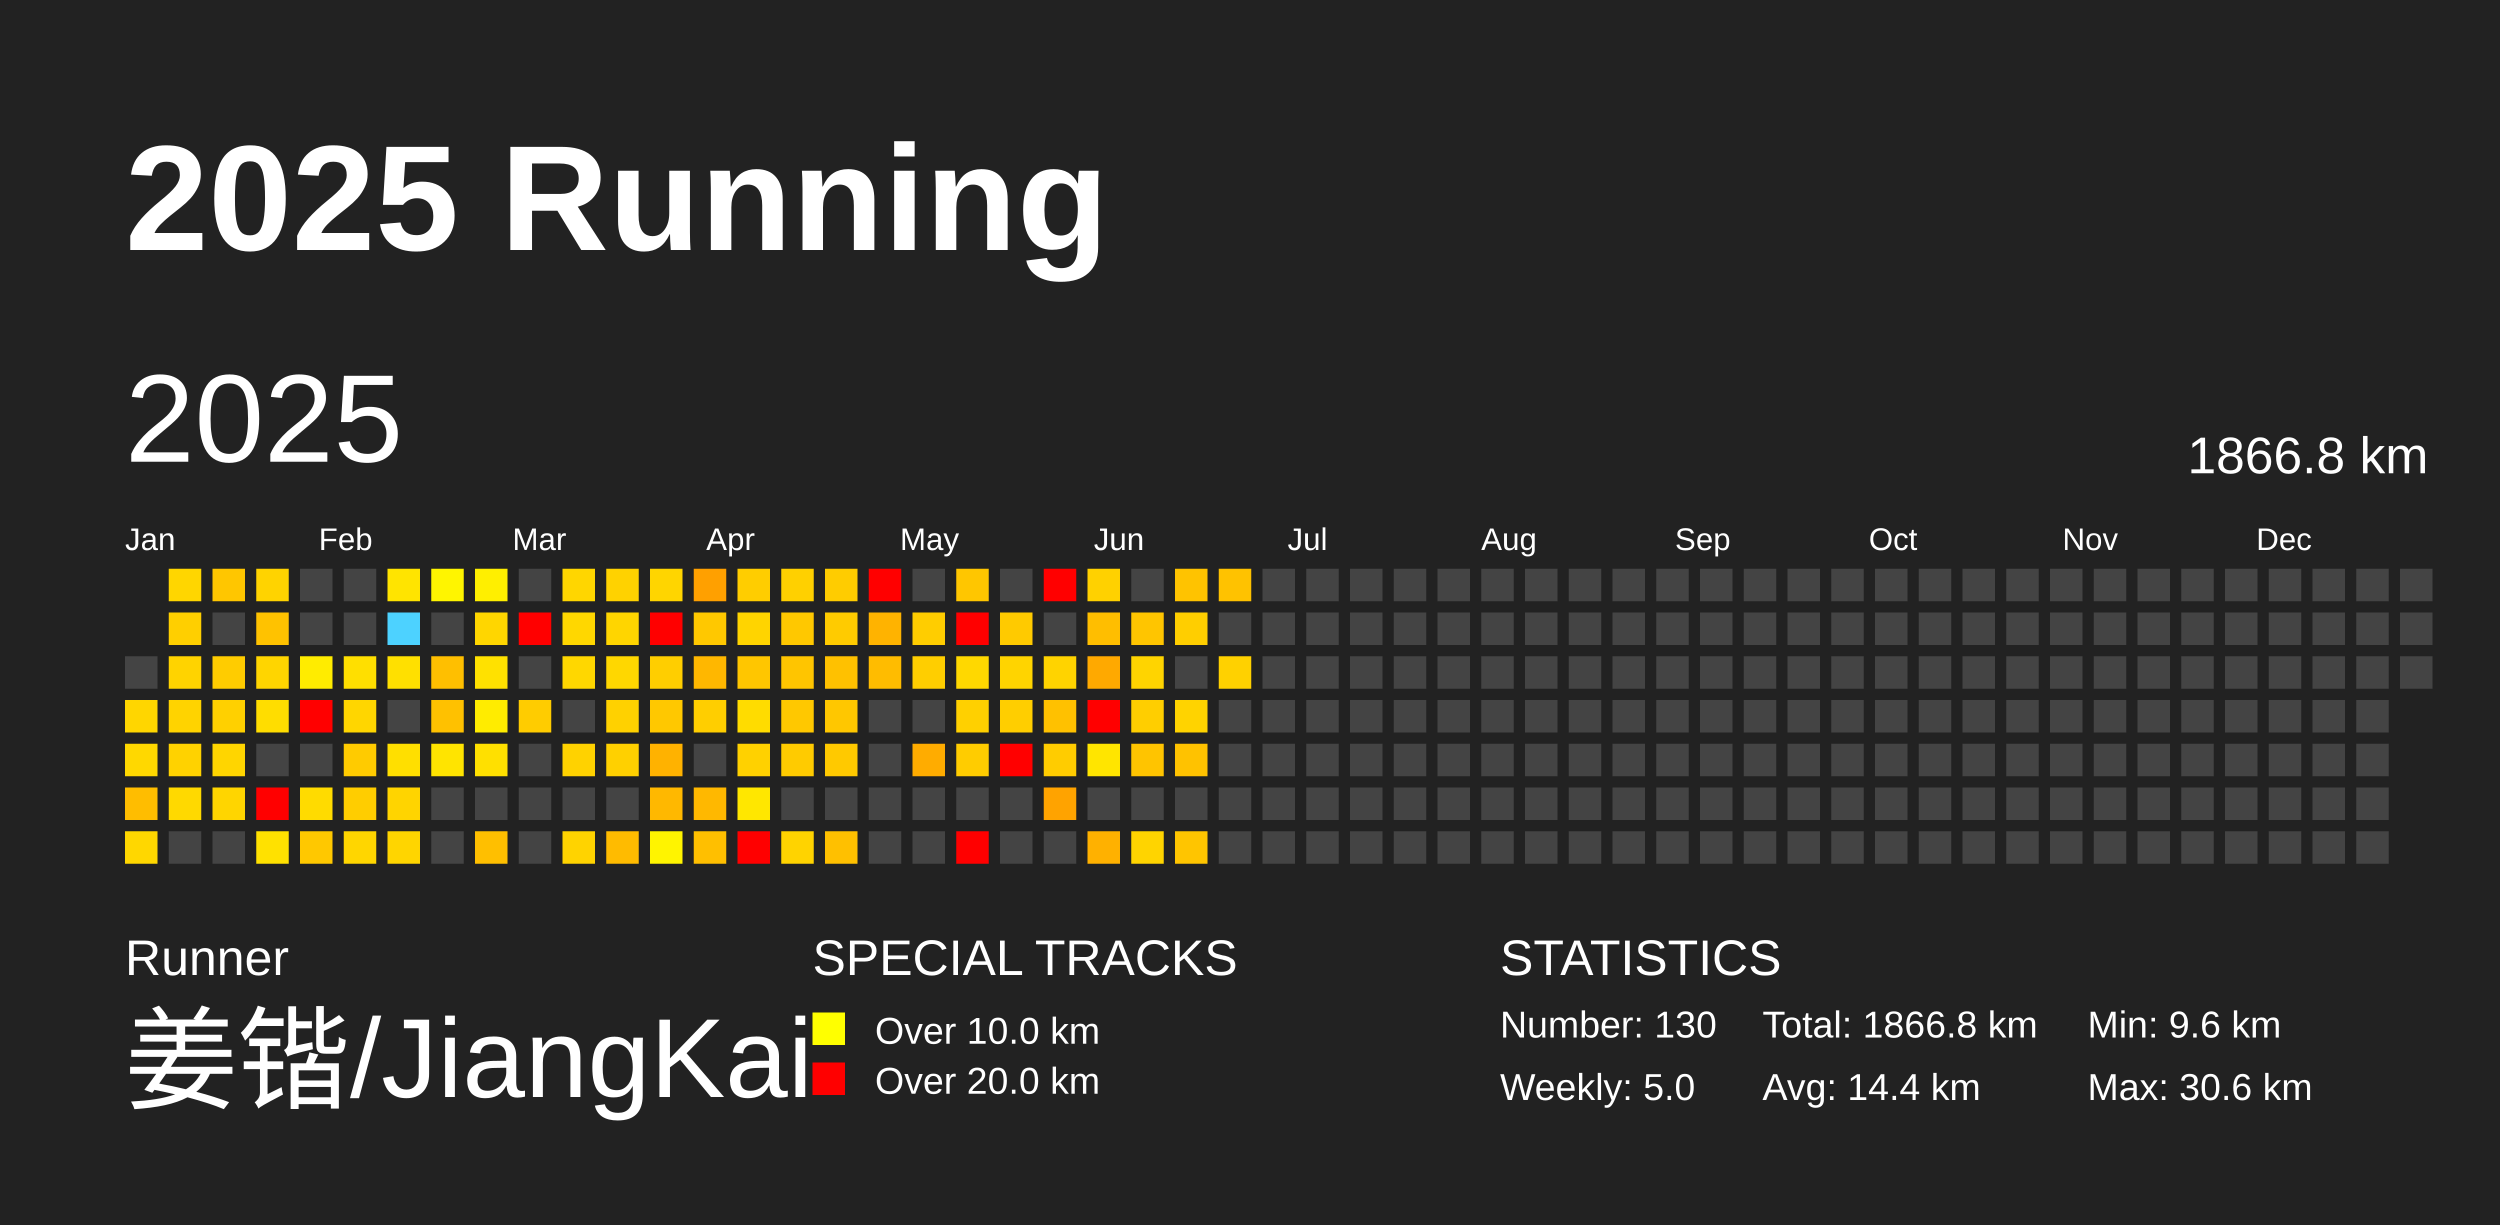
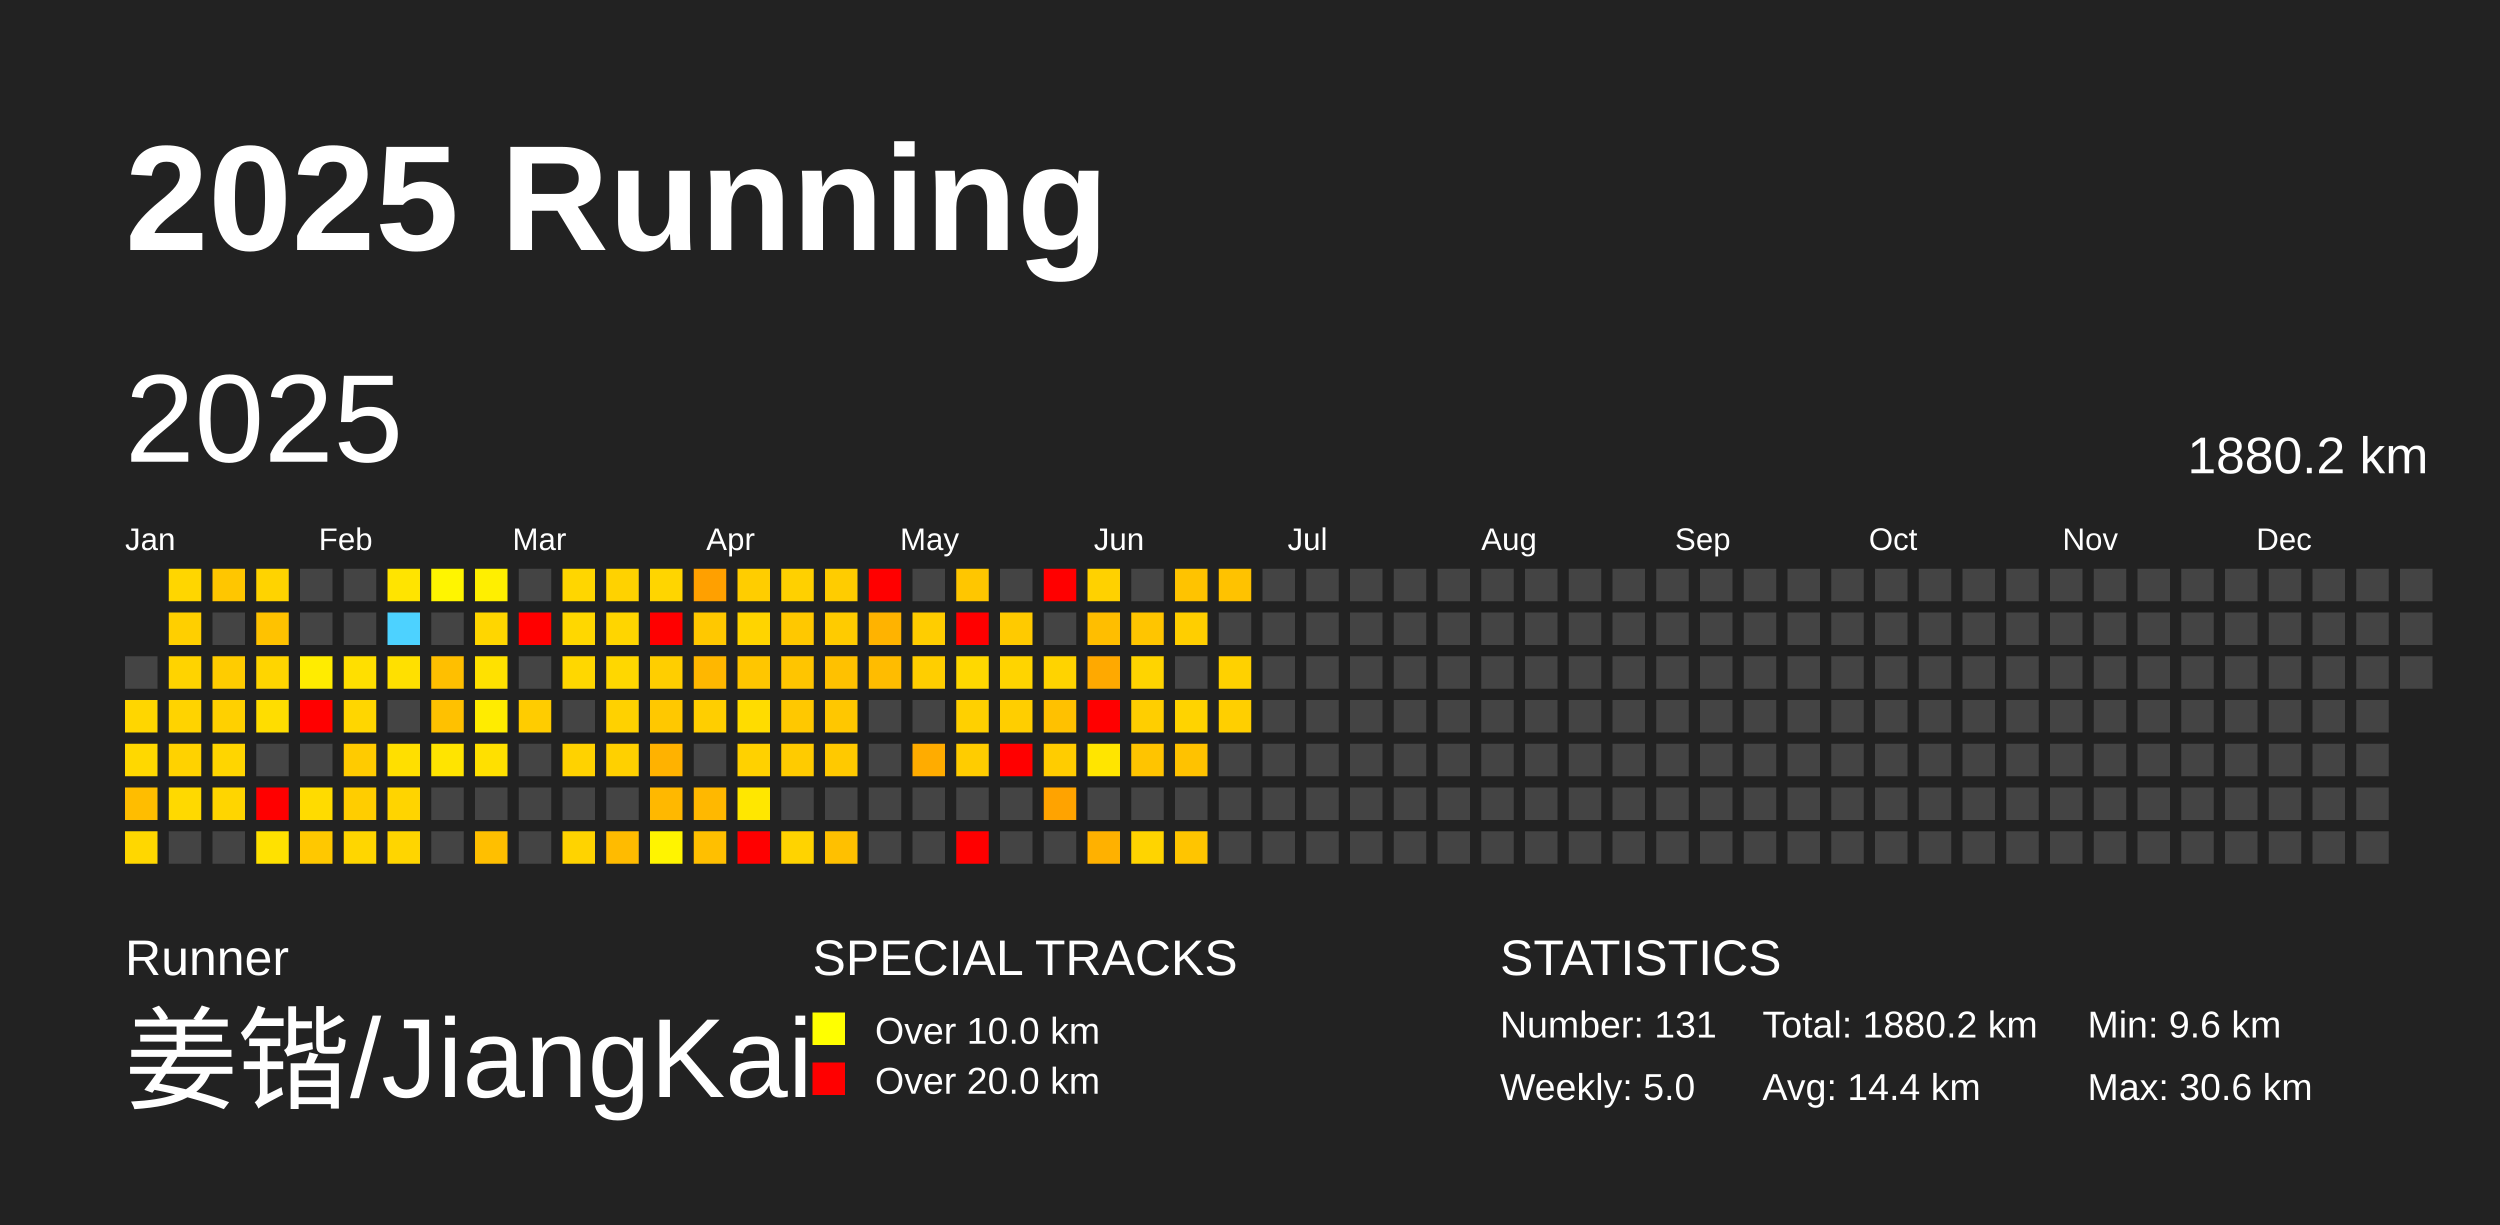
<svg xmlns="http://www.w3.org/2000/svg" baseProfile="full" height="98mm" version="1.1" viewBox="0,0,200,98" width="200mm">
  <defs />
  <rect fill="#222222" height="98" width="200" x="0" y="0" />
  <text fill="#FFFFFF" style="font-size:12px; font-family:Arial; font-weight:bold;" x="10" y="20">2025 Running</text>
  <text fill="#FFFFFF" style="font-size:4px; font-family:Arial" x="10" y="78">Runner</text>
  <text fill="#FFFFFF" style="font-size:9px; font-family:Arial" x="10" y="88">姜锴/JiangKai</text>
  <text fill="#FFFFFF" style="font-size:4px; font-family:Arial" x="65" y="78">SPECIAL TRACKS</text>
  <rect fill="yellow" height="2.6" width="2.6" x="65" y="81" />
  <text fill="#FFFFFF" style="font-size:3px; font-family:Arial" x="70" y="83.5">Over 10.0 km</text>
  <rect fill="red" height="2.6" width="2.6" x="65" y="85" />
  <text fill="#FFFFFF" style="font-size:3px; font-family:Arial" x="70" y="87.5">Over 20.0 km</text>
  <text fill="#FFFFFF" style="font-size:4px; font-family:Arial" x="120" y="78">STATISTICS</text>
-   <text fill="#FFFFFF" style="font-size:3px; font-family:Arial" x="120" y="83">Number: 130</text>
+   <text fill="#FFFFFF" style="font-size:3px; font-family:Arial" x="120" y="83">Number: 131</text>
  <text fill="#FFFFFF" style="font-size:3px; font-family:Arial" x="120" y="88">Weekly: 5.0</text>
-   <text fill="#FFFFFF" style="font-size:3px; font-family:Arial" x="141" y="83">Total: 1866.8 km</text>
+   <text fill="#FFFFFF" style="font-size:3px; font-family:Arial" x="141" y="83">Total: 1880.2 km</text>
  <text fill="#FFFFFF" style="font-size:3px; font-family:Arial" x="141" y="88">Avg: 14.4 km</text>
  <text fill="#FFFFFF" style="font-size:3px; font-family:Arial" x="167" y="83">Min: 9.6 km</text>
  <text fill="#FFFFFF" style="font-size:3px; font-family:Arial" x="167" y="88">Max: 30.6 km</text>
  <text dominant-baseline="hanging" fill="#FFFFFF" style="font-size:10.0px; font-family:Arial;" x="10" y="30">2025</text>
-   <text dominant-baseline="hanging" fill="#FFFFFF" style="font-size:4.125px; font-family:Arial;" x="175" y="35">1866.8 km</text>
+   <text dominant-baseline="hanging" fill="#FFFFFF" style="font-size:4.125px; font-family:Arial;" x="175" y="35">1880.2 km</text>
  <text fill="#FFFFFF" style="font-size:2.5px; font-family:Arial" x="10.0" y="44">Jan</text>
  <text fill="#FFFFFF" style="font-size:2.5px; font-family:Arial" x="25.5" y="44">Feb</text>
  <text fill="#FFFFFF" style="font-size:2.5px; font-family:Arial" x="41.0" y="44">Mar</text>
  <text fill="#FFFFFF" style="font-size:2.5px; font-family:Arial" x="56.5" y="44">Apr</text>
  <text fill="#FFFFFF" style="font-size:2.5px; font-family:Arial" x="72.0" y="44">May</text>
  <text fill="#FFFFFF" style="font-size:2.5px; font-family:Arial" x="87.5" y="44">Jun</text>
  <text fill="#FFFFFF" style="font-size:2.5px; font-family:Arial" x="103.0" y="44">Jul</text>
  <text fill="#FFFFFF" style="font-size:2.5px; font-family:Arial" x="118.5" y="44">Aug</text>
  <text fill="#FFFFFF" style="font-size:2.5px; font-family:Arial" x="134.0" y="44">Sep</text>
  <text fill="#FFFFFF" style="font-size:2.5px; font-family:Arial" x="149.5" y="44">Oct</text>
  <text fill="#FFFFFF" style="font-size:2.5px; font-family:Arial" x="165.0" y="44">Nov</text>
  <text fill="#FFFFFF" style="font-size:2.5px; font-family:Arial" x="180.5" y="44">Dec</text>
  <rect fill="#444444" height="2.6" width="2.6" x="10.0" y="52.5" />
  <rect fill="#ffd600" height="2.6" width="2.6" x="10.0" y="56.0" />
  <rect fill="#ffd800" height="2.6" width="2.6" x="10.0" y="59.5" />
  <rect fill="#ffbd00" height="2.6" width="2.6" x="10.0" y="63.0" />
  <rect fill="#ffd700" height="2.6" width="2.6" x="10.0" y="66.5" />
  <rect fill="#ffd600" height="2.6" width="2.6" x="13.5" y="45.5" />
  <rect fill="#ffcf00" height="2.6" width="2.6" x="13.5" y="49.0" />
  <rect fill="#ffd300" height="2.6" width="2.6" x="13.5" y="52.5" />
  <rect fill="#ffd300" height="2.6" width="2.6" x="13.5" y="56.0" />
  <rect fill="#ffd200" height="2.6" width="2.6" x="13.5" y="59.5" />
  <rect fill="#ffd900" height="2.6" width="2.6" x="13.5" y="63.0" />
  <rect fill="#444444" height="2.6" width="2.6" x="13.5" y="66.5" />
  <rect fill="#ffc600" height="2.6" width="2.6" x="17.0" y="45.5" />
  <rect fill="#444444" height="2.6" width="2.6" x="17.0" y="49.0" />
  <rect fill="#ffcc00" height="2.6" width="2.6" x="17.0" y="52.5" />
  <rect fill="#ffd000" height="2.6" width="2.6" x="17.0" y="56.0" />
  <rect fill="#ffd500" height="2.6" width="2.6" x="17.0" y="59.5" />
  <rect fill="#ffd500" height="2.6" width="2.6" x="17.0" y="63.0" />
  <rect fill="#444444" height="2.6" width="2.6" x="17.0" y="66.5" />
  <rect fill="#ffd300" height="2.6" width="2.6" x="20.5" y="45.5" />
  <rect fill="#ffc200" height="2.6" width="2.6" x="20.5" y="49.0" />
  <rect fill="#ffd500" height="2.6" width="2.6" x="20.5" y="52.5" />
  <rect fill="#ffdd00" height="2.6" width="2.6" x="20.5" y="56.0" />
  <rect fill="#444444" height="2.6" width="2.6" x="20.5" y="59.5" />
  <rect fill="red" height="2.6" width="2.6" x="20.5" y="63.0" />
  <rect fill="#ffe100" height="2.6" width="2.6" x="20.5" y="66.5" />
  <rect fill="#444444" height="2.6" width="2.6" x="24.0" y="45.5" />
  <rect fill="#444444" height="2.6" width="2.6" x="24.0" y="49.0" />
  <rect fill="#ffec00" height="2.6" width="2.6" x="24.0" y="52.5" />
  <rect fill="red" height="2.6" width="2.6" x="24.0" y="56.0" />
  <rect fill="#444444" height="2.6" width="2.6" x="24.0" y="59.5" />
  <rect fill="#ffdb00" height="2.6" width="2.6" x="24.0" y="63.0" />
  <rect fill="#ffc800" height="2.6" width="2.6" x="24.0" y="66.5" />
  <rect fill="#444444" height="2.6" width="2.6" x="27.5" y="45.5" />
  <rect fill="#444444" height="2.6" width="2.6" x="27.5" y="49.0" />
  <rect fill="#ffdf00" height="2.6" width="2.6" x="27.5" y="52.5" />
  <rect fill="#ffd600" height="2.6" width="2.6" x="27.5" y="56.0" />
  <rect fill="#ffcb00" height="2.6" width="2.6" x="27.5" y="59.5" />
  <rect fill="#ffcd00" height="2.6" width="2.6" x="27.5" y="63.0" />
  <rect fill="#ffd600" height="2.6" width="2.6" x="27.5" y="66.5" />
  <rect fill="#ffe400" height="2.6" width="2.6" x="31.0" y="45.5" />
  <rect fill="#4dd2ff" height="2.6" width="2.6" x="31.0" y="49.0" />
  <rect fill="#ffe000" height="2.6" width="2.6" x="31.0" y="52.5" />
  <rect fill="#444444" height="2.6" width="2.6" x="31.0" y="56.0" />
  <rect fill="#ffdf00" height="2.6" width="2.6" x="31.0" y="59.5" />
  <rect fill="#ffd400" height="2.6" width="2.6" x="31.0" y="63.0" />
  <rect fill="#ffd500" height="2.6" width="2.6" x="31.0" y="66.5" />
  <rect fill="#fff500" height="2.6" width="2.6" x="34.5" y="45.5" />
  <rect fill="#444444" height="2.6" width="2.6" x="34.5" y="49.0" />
  <rect fill="#ffbf00" height="2.6" width="2.6" x="34.5" y="52.5" />
  <rect fill="#ffc100" height="2.6" width="2.6" x="34.5" y="56.0" />
  <rect fill="#ffe400" height="2.6" width="2.6" x="34.5" y="59.5" />
  <rect fill="#444444" height="2.6" width="2.6" x="34.5" y="63.0" />
  <rect fill="#444444" height="2.6" width="2.6" x="34.5" y="66.5" />
  <rect fill="#ffef00" height="2.6" width="2.6" x="38.0" y="45.5" />
  <rect fill="#ffd600" height="2.6" width="2.6" x="38.0" y="49.0" />
  <rect fill="#ffe100" height="2.6" width="2.6" x="38.0" y="52.5" />
  <rect fill="#ffec00" height="2.6" width="2.6" x="38.0" y="56.0" />
  <rect fill="#ffe000" height="2.6" width="2.6" x="38.0" y="59.5" />
  <rect fill="#444444" height="2.6" width="2.6" x="38.0" y="63.0" />
  <rect fill="#ffbf00" height="2.6" width="2.6" x="38.0" y="66.5" />
  <rect fill="#444444" height="2.6" width="2.6" x="41.5" y="45.5" />
  <rect fill="red" height="2.6" width="2.6" x="41.5" y="49.0" />
  <rect fill="#444444" height="2.6" width="2.6" x="41.5" y="52.5" />
  <rect fill="#ffcc00" height="2.6" width="2.6" x="41.5" y="56.0" />
  <rect fill="#444444" height="2.6" width="2.6" x="41.5" y="59.5" />
  <rect fill="#444444" height="2.6" width="2.6" x="41.5" y="63.0" />
  <rect fill="#444444" height="2.6" width="2.6" x="41.5" y="66.5" />
  <rect fill="#ffd600" height="2.6" width="2.6" x="45.0" y="45.5" />
  <rect fill="#ffd700" height="2.6" width="2.6" x="45.0" y="49.0" />
  <rect fill="#ffd700" height="2.6" width="2.6" x="45.0" y="52.5" />
  <rect fill="#444444" height="2.6" width="2.6" x="45.0" y="56.0" />
  <rect fill="#ffd200" height="2.6" width="2.6" x="45.0" y="59.5" />
  <rect fill="#444444" height="2.6" width="2.6" x="45.0" y="63.0" />
  <rect fill="#ffd300" height="2.6" width="2.6" x="45.0" y="66.5" />
  <rect fill="#ffd200" height="2.6" width="2.6" x="48.5" y="45.5" />
  <rect fill="#ffd500" height="2.6" width="2.6" x="48.5" y="49.0" />
  <rect fill="#ffd700" height="2.6" width="2.6" x="48.5" y="52.5" />
  <rect fill="#ffd100" height="2.6" width="2.6" x="48.5" y="56.0" />
  <rect fill="#ffd000" height="2.6" width="2.6" x="48.5" y="59.5" />
  <rect fill="#444444" height="2.6" width="2.6" x="48.5" y="63.0" />
  <rect fill="#ffbb00" height="2.6" width="2.6" x="48.5" y="66.5" />
  <rect fill="#ffd500" height="2.6" width="2.6" x="52.0" y="45.5" />
  <rect fill="red" height="2.6" width="2.6" x="52.0" y="49.0" />
  <rect fill="#ffce00" height="2.6" width="2.6" x="52.0" y="52.5" />
  <rect fill="#ffc800" height="2.6" width="2.6" x="52.0" y="56.0" />
  <rect fill="#ffb200" height="2.6" width="2.6" x="52.0" y="59.5" />
  <rect fill="#ffb800" height="2.6" width="2.6" x="52.0" y="63.0" />
  <rect fill="#fff400" height="2.6" width="2.6" x="52.0" y="66.5" />
  <rect fill="#ffa000" height="2.6" width="2.6" x="55.5" y="45.5" />
  <rect fill="#ffc800" height="2.6" width="2.6" x="55.5" y="49.0" />
  <rect fill="#ffb700" height="2.6" width="2.6" x="55.5" y="52.5" />
  <rect fill="#ffce00" height="2.6" width="2.6" x="55.5" y="56.0" />
  <rect fill="#444444" height="2.6" width="2.6" x="55.5" y="59.5" />
  <rect fill="#ffb800" height="2.6" width="2.6" x="55.5" y="63.0" />
  <rect fill="#ffbf00" height="2.6" width="2.6" x="55.5" y="66.5" />
  <rect fill="#ffcd00" height="2.6" width="2.6" x="59.0" y="45.5" />
  <rect fill="#ffd400" height="2.6" width="2.6" x="59.0" y="49.0" />
  <rect fill="#ffc600" height="2.6" width="2.6" x="59.0" y="52.5" />
  <rect fill="#ffdc00" height="2.6" width="2.6" x="59.0" y="56.0" />
  <rect fill="#ffd100" height="2.6" width="2.6" x="59.0" y="59.5" />
  <rect fill="#ffe700" height="2.6" width="2.6" x="59.0" y="63.0" />
  <rect fill="red" height="2.6" width="2.6" x="59.0" y="66.5" />
  <rect fill="#ffd000" height="2.6" width="2.6" x="62.5" y="45.5" />
  <rect fill="#ffc800" height="2.6" width="2.6" x="62.5" y="49.0" />
  <rect fill="#ffc500" height="2.6" width="2.6" x="62.5" y="52.5" />
  <rect fill="#ffc800" height="2.6" width="2.6" x="62.5" y="56.0" />
  <rect fill="#ffcb00" height="2.6" width="2.6" x="62.5" y="59.5" />
  <rect fill="#444444" height="2.6" width="2.6" x="62.5" y="63.0" />
  <rect fill="#ffd300" height="2.6" width="2.6" x="62.5" y="66.5" />
  <rect fill="#ffcc00" height="2.6" width="2.6" x="66.0" y="45.5" />
  <rect fill="#ffcb00" height="2.6" width="2.6" x="66.0" y="49.0" />
  <rect fill="#ffc100" height="2.6" width="2.6" x="66.0" y="52.5" />
  <rect fill="#ffc700" height="2.6" width="2.6" x="66.0" y="56.0" />
  <rect fill="#ffc900" height="2.6" width="2.6" x="66.0" y="59.5" />
  <rect fill="#444444" height="2.6" width="2.6" x="66.0" y="63.0" />
  <rect fill="#ffc000" height="2.6" width="2.6" x="66.0" y="66.5" />
  <rect fill="red" height="2.6" width="2.6" x="69.5" y="45.5" />
  <rect fill="#ffb300" height="2.6" width="2.6" x="69.5" y="49.0" />
  <rect fill="#ffbc00" height="2.6" width="2.6" x="69.5" y="52.5" />
  <rect fill="#444444" height="2.6" width="2.6" x="69.5" y="56.0" />
  <rect fill="#444444" height="2.6" width="2.6" x="69.5" y="59.5" />
  <rect fill="#444444" height="2.6" width="2.6" x="69.5" y="63.0" />
  <rect fill="#444444" height="2.6" width="2.6" x="69.5" y="66.5" />
  <rect fill="#444444" height="2.6" width="2.6" x="73.0" y="45.5" />
  <rect fill="#ffcd00" height="2.6" width="2.6" x="73.0" y="49.0" />
  <rect fill="#ffce00" height="2.6" width="2.6" x="73.0" y="52.5" />
  <rect fill="#444444" height="2.6" width="2.6" x="73.0" y="56.0" />
  <rect fill="#ffac00" height="2.6" width="2.6" x="73.0" y="59.5" />
  <rect fill="#444444" height="2.6" width="2.6" x="73.0" y="63.0" />
  <rect fill="#444444" height="2.6" width="2.6" x="73.0" y="66.5" />
  <rect fill="#ffc600" height="2.6" width="2.6" x="76.5" y="45.5" />
  <rect fill="red" height="2.6" width="2.6" x="76.5" y="49.0" />
  <rect fill="#ffd800" height="2.6" width="2.6" x="76.5" y="52.5" />
  <rect fill="#ffd000" height="2.6" width="2.6" x="76.5" y="56.0" />
  <rect fill="#ffcc00" height="2.6" width="2.6" x="76.5" y="59.5" />
  <rect fill="#444444" height="2.6" width="2.6" x="76.5" y="63.0" />
  <rect fill="red" height="2.6" width="2.6" x="76.5" y="66.5" />
  <rect fill="#444444" height="2.6" width="2.6" x="80.0" y="45.5" />
  <rect fill="#ffca00" height="2.6" width="2.6" x="80.0" y="49.0" />
  <rect fill="#ffd400" height="2.6" width="2.6" x="80.0" y="52.5" />
  <rect fill="#ffce00" height="2.6" width="2.6" x="80.0" y="56.0" />
  <rect fill="red" height="2.6" width="2.6" x="80.0" y="59.5" />
  <rect fill="#444444" height="2.6" width="2.6" x="80.0" y="63.0" />
  <rect fill="#444444" height="2.6" width="2.6" x="80.0" y="66.5" />
  <rect fill="red" height="2.6" width="2.6" x="83.5" y="45.5" />
  <rect fill="#444444" height="2.6" width="2.6" x="83.5" y="49.0" />
  <rect fill="#ffd300" height="2.6" width="2.6" x="83.5" y="52.5" />
  <rect fill="#ffc100" height="2.6" width="2.6" x="83.5" y="56.0" />
  <rect fill="#ffcc00" height="2.6" width="2.6" x="83.5" y="59.5" />
  <rect fill="#ffa300" height="2.6" width="2.6" x="83.5" y="63.0" />
  <rect fill="#444444" height="2.6" width="2.6" x="83.5" y="66.5" />
  <rect fill="#ffd100" height="2.6" width="2.6" x="87.0" y="45.5" />
  <rect fill="#ffbe00" height="2.6" width="2.6" x="87.0" y="49.0" />
  <rect fill="#ffa900" height="2.6" width="2.6" x="87.0" y="52.5" />
  <rect fill="red" height="2.6" width="2.6" x="87.0" y="56.0" />
  <rect fill="#ffe500" height="2.6" width="2.6" x="87.0" y="59.5" />
  <rect fill="#444444" height="2.6" width="2.6" x="87.0" y="63.0" />
  <rect fill="#ffb100" height="2.6" width="2.6" x="87.0" y="66.5" />
  <rect fill="#444444" height="2.6" width="2.6" x="90.5" y="45.5" />
  <rect fill="#ffc500" height="2.6" width="2.6" x="90.5" y="49.0" />
  <rect fill="#ffd400" height="2.6" width="2.6" x="90.5" y="52.5" />
  <rect fill="#ffce00" height="2.6" width="2.6" x="90.5" y="56.0" />
  <rect fill="#ffc400" height="2.6" width="2.6" x="90.5" y="59.5" />
  <rect fill="#444444" height="2.6" width="2.6" x="90.5" y="63.0" />
  <rect fill="#ffd400" height="2.6" width="2.6" x="90.5" y="66.5" />
  <rect fill="#ffc300" height="2.6" width="2.6" x="94.0" y="45.5" />
  <rect fill="#ffce00" height="2.6" width="2.6" x="94.0" y="49.0" />
  <rect fill="#444444" height="2.6" width="2.6" x="94.0" y="52.5" />
  <rect fill="#ffd300" height="2.6" width="2.6" x="94.0" y="56.0" />
  <rect fill="#ffc200" height="2.6" width="2.6" x="94.0" y="59.5" />
  <rect fill="#444444" height="2.6" width="2.6" x="94.0" y="63.0" />
  <rect fill="#ffc500" height="2.6" width="2.6" x="94.0" y="66.5" />
  <rect fill="#ffc200" height="2.6" width="2.6" x="97.5" y="45.5" />
  <rect fill="#444444" height="2.6" width="2.6" x="97.5" y="49.0" />
  <rect fill="#ffd100" height="2.6" width="2.6" x="97.5" y="52.5" />
-   <rect fill="#444444" height="2.6" width="2.6" x="97.5" y="56.0" />
+   <rect fill="#ffcf00" height="2.6" width="2.6" x="97.5" y="56.0" />
  <rect fill="#444444" height="2.6" width="2.6" x="97.5" y="59.5" />
  <rect fill="#444444" height="2.6" width="2.6" x="97.5" y="63.0" />
  <rect fill="#444444" height="2.6" width="2.6" x="97.5" y="66.5" />
  <rect fill="#444444" height="2.6" width="2.6" x="101.0" y="45.5" />
  <rect fill="#444444" height="2.6" width="2.6" x="101.0" y="49.0" />
  <rect fill="#444444" height="2.6" width="2.6" x="101.0" y="52.5" />
  <rect fill="#444444" height="2.6" width="2.6" x="101.0" y="56.0" />
  <rect fill="#444444" height="2.6" width="2.6" x="101.0" y="59.5" />
  <rect fill="#444444" height="2.6" width="2.6" x="101.0" y="63.0" />
  <rect fill="#444444" height="2.6" width="2.6" x="101.0" y="66.5" />
  <rect fill="#444444" height="2.6" width="2.6" x="104.5" y="45.5" />
  <rect fill="#444444" height="2.6" width="2.6" x="104.5" y="49.0" />
  <rect fill="#444444" height="2.6" width="2.6" x="104.5" y="52.5" />
  <rect fill="#444444" height="2.6" width="2.6" x="104.5" y="56.0" />
  <rect fill="#444444" height="2.6" width="2.6" x="104.5" y="59.5" />
  <rect fill="#444444" height="2.6" width="2.6" x="104.5" y="63.0" />
  <rect fill="#444444" height="2.6" width="2.6" x="104.5" y="66.5" />
  <rect fill="#444444" height="2.6" width="2.6" x="108.0" y="45.5" />
  <rect fill="#444444" height="2.6" width="2.6" x="108.0" y="49.0" />
  <rect fill="#444444" height="2.6" width="2.6" x="108.0" y="52.5" />
  <rect fill="#444444" height="2.6" width="2.6" x="108.0" y="56.0" />
  <rect fill="#444444" height="2.6" width="2.6" x="108.0" y="59.5" />
  <rect fill="#444444" height="2.6" width="2.6" x="108.0" y="63.0" />
  <rect fill="#444444" height="2.6" width="2.6" x="108.0" y="66.5" />
  <rect fill="#444444" height="2.6" width="2.6" x="111.5" y="45.5" />
  <rect fill="#444444" height="2.6" width="2.6" x="111.5" y="49.0" />
  <rect fill="#444444" height="2.6" width="2.6" x="111.5" y="52.5" />
  <rect fill="#444444" height="2.6" width="2.6" x="111.5" y="56.0" />
  <rect fill="#444444" height="2.6" width="2.6" x="111.5" y="59.5" />
  <rect fill="#444444" height="2.6" width="2.6" x="111.5" y="63.0" />
  <rect fill="#444444" height="2.6" width="2.6" x="111.5" y="66.5" />
  <rect fill="#444444" height="2.6" width="2.6" x="115.0" y="45.5" />
  <rect fill="#444444" height="2.6" width="2.6" x="115.0" y="49.0" />
  <rect fill="#444444" height="2.6" width="2.6" x="115.0" y="52.5" />
  <rect fill="#444444" height="2.6" width="2.6" x="115.0" y="56.0" />
  <rect fill="#444444" height="2.6" width="2.6" x="115.0" y="59.5" />
  <rect fill="#444444" height="2.6" width="2.6" x="115.0" y="63.0" />
  <rect fill="#444444" height="2.6" width="2.6" x="115.0" y="66.5" />
  <rect fill="#444444" height="2.6" width="2.6" x="118.5" y="45.5" />
  <rect fill="#444444" height="2.6" width="2.6" x="118.5" y="49.0" />
  <rect fill="#444444" height="2.6" width="2.6" x="118.5" y="52.5" />
  <rect fill="#444444" height="2.6" width="2.6" x="118.5" y="56.0" />
  <rect fill="#444444" height="2.6" width="2.6" x="118.5" y="59.5" />
  <rect fill="#444444" height="2.6" width="2.6" x="118.5" y="63.0" />
  <rect fill="#444444" height="2.6" width="2.6" x="118.5" y="66.5" />
  <rect fill="#444444" height="2.6" width="2.6" x="122.0" y="45.5" />
  <rect fill="#444444" height="2.6" width="2.6" x="122.0" y="49.0" />
  <rect fill="#444444" height="2.6" width="2.6" x="122.0" y="52.5" />
  <rect fill="#444444" height="2.6" width="2.6" x="122.0" y="56.0" />
  <rect fill="#444444" height="2.6" width="2.6" x="122.0" y="59.5" />
  <rect fill="#444444" height="2.6" width="2.6" x="122.0" y="63.0" />
  <rect fill="#444444" height="2.6" width="2.6" x="122.0" y="66.5" />
  <rect fill="#444444" height="2.6" width="2.6" x="125.5" y="45.5" />
  <rect fill="#444444" height="2.6" width="2.6" x="125.5" y="49.0" />
  <rect fill="#444444" height="2.6" width="2.6" x="125.5" y="52.5" />
  <rect fill="#444444" height="2.6" width="2.6" x="125.5" y="56.0" />
  <rect fill="#444444" height="2.6" width="2.6" x="125.5" y="59.5" />
  <rect fill="#444444" height="2.6" width="2.6" x="125.5" y="63.0" />
  <rect fill="#444444" height="2.6" width="2.6" x="125.5" y="66.5" />
  <rect fill="#444444" height="2.6" width="2.6" x="129.0" y="45.5" />
  <rect fill="#444444" height="2.6" width="2.6" x="129.0" y="49.0" />
  <rect fill="#444444" height="2.6" width="2.6" x="129.0" y="52.5" />
  <rect fill="#444444" height="2.6" width="2.6" x="129.0" y="56.0" />
  <rect fill="#444444" height="2.6" width="2.6" x="129.0" y="59.5" />
  <rect fill="#444444" height="2.6" width="2.6" x="129.0" y="63.0" />
  <rect fill="#444444" height="2.6" width="2.6" x="129.0" y="66.5" />
  <rect fill="#444444" height="2.6" width="2.6" x="132.5" y="45.5" />
  <rect fill="#444444" height="2.6" width="2.6" x="132.5" y="49.0" />
  <rect fill="#444444" height="2.6" width="2.6" x="132.5" y="52.5" />
  <rect fill="#444444" height="2.6" width="2.6" x="132.5" y="56.0" />
  <rect fill="#444444" height="2.6" width="2.6" x="132.5" y="59.5" />
  <rect fill="#444444" height="2.6" width="2.6" x="132.5" y="63.0" />
  <rect fill="#444444" height="2.6" width="2.6" x="132.5" y="66.5" />
  <rect fill="#444444" height="2.6" width="2.6" x="136.0" y="45.5" />
  <rect fill="#444444" height="2.6" width="2.6" x="136.0" y="49.0" />
  <rect fill="#444444" height="2.6" width="2.6" x="136.0" y="52.5" />
  <rect fill="#444444" height="2.6" width="2.6" x="136.0" y="56.0" />
  <rect fill="#444444" height="2.6" width="2.6" x="136.0" y="59.5" />
  <rect fill="#444444" height="2.6" width="2.6" x="136.0" y="63.0" />
  <rect fill="#444444" height="2.6" width="2.6" x="136.0" y="66.5" />
  <rect fill="#444444" height="2.6" width="2.6" x="139.5" y="45.5" />
  <rect fill="#444444" height="2.6" width="2.6" x="139.5" y="49.0" />
  <rect fill="#444444" height="2.6" width="2.6" x="139.5" y="52.5" />
  <rect fill="#444444" height="2.6" width="2.6" x="139.5" y="56.0" />
  <rect fill="#444444" height="2.6" width="2.6" x="139.5" y="59.5" />
  <rect fill="#444444" height="2.6" width="2.6" x="139.5" y="63.0" />
  <rect fill="#444444" height="2.6" width="2.6" x="139.5" y="66.5" />
  <rect fill="#444444" height="2.6" width="2.6" x="143.0" y="45.5" />
  <rect fill="#444444" height="2.6" width="2.6" x="143.0" y="49.0" />
  <rect fill="#444444" height="2.6" width="2.6" x="143.0" y="52.5" />
  <rect fill="#444444" height="2.6" width="2.6" x="143.0" y="56.0" />
  <rect fill="#444444" height="2.6" width="2.6" x="143.0" y="59.5" />
  <rect fill="#444444" height="2.6" width="2.6" x="143.0" y="63.0" />
  <rect fill="#444444" height="2.6" width="2.6" x="143.0" y="66.5" />
  <rect fill="#444444" height="2.6" width="2.6" x="146.5" y="45.5" />
  <rect fill="#444444" height="2.6" width="2.6" x="146.5" y="49.0" />
  <rect fill="#444444" height="2.6" width="2.6" x="146.5" y="52.5" />
  <rect fill="#444444" height="2.6" width="2.6" x="146.5" y="56.0" />
  <rect fill="#444444" height="2.6" width="2.6" x="146.5" y="59.5" />
  <rect fill="#444444" height="2.6" width="2.6" x="146.5" y="63.0" />
  <rect fill="#444444" height="2.6" width="2.6" x="146.5" y="66.5" />
  <rect fill="#444444" height="2.6" width="2.6" x="150.0" y="45.5" />
  <rect fill="#444444" height="2.6" width="2.6" x="150.0" y="49.0" />
  <rect fill="#444444" height="2.6" width="2.6" x="150.0" y="52.5" />
  <rect fill="#444444" height="2.6" width="2.6" x="150.0" y="56.0" />
  <rect fill="#444444" height="2.6" width="2.6" x="150.0" y="59.5" />
  <rect fill="#444444" height="2.6" width="2.6" x="150.0" y="63.0" />
  <rect fill="#444444" height="2.6" width="2.6" x="150.0" y="66.5" />
  <rect fill="#444444" height="2.6" width="2.6" x="153.5" y="45.5" />
  <rect fill="#444444" height="2.6" width="2.6" x="153.5" y="49.0" />
  <rect fill="#444444" height="2.6" width="2.6" x="153.5" y="52.5" />
  <rect fill="#444444" height="2.6" width="2.6" x="153.5" y="56.0" />
  <rect fill="#444444" height="2.6" width="2.6" x="153.5" y="59.5" />
  <rect fill="#444444" height="2.6" width="2.6" x="153.5" y="63.0" />
  <rect fill="#444444" height="2.6" width="2.6" x="153.5" y="66.5" />
  <rect fill="#444444" height="2.6" width="2.6" x="157.0" y="45.5" />
  <rect fill="#444444" height="2.6" width="2.6" x="157.0" y="49.0" />
  <rect fill="#444444" height="2.6" width="2.6" x="157.0" y="52.5" />
  <rect fill="#444444" height="2.6" width="2.6" x="157.0" y="56.0" />
  <rect fill="#444444" height="2.6" width="2.6" x="157.0" y="59.5" />
  <rect fill="#444444" height="2.6" width="2.6" x="157.0" y="63.0" />
  <rect fill="#444444" height="2.6" width="2.6" x="157.0" y="66.5" />
  <rect fill="#444444" height="2.6" width="2.6" x="160.5" y="45.5" />
  <rect fill="#444444" height="2.6" width="2.6" x="160.5" y="49.0" />
  <rect fill="#444444" height="2.6" width="2.6" x="160.5" y="52.5" />
  <rect fill="#444444" height="2.6" width="2.6" x="160.5" y="56.0" />
  <rect fill="#444444" height="2.6" width="2.6" x="160.5" y="59.5" />
  <rect fill="#444444" height="2.6" width="2.6" x="160.5" y="63.0" />
  <rect fill="#444444" height="2.6" width="2.6" x="160.5" y="66.5" />
  <rect fill="#444444" height="2.6" width="2.6" x="164.0" y="45.5" />
  <rect fill="#444444" height="2.6" width="2.6" x="164.0" y="49.0" />
  <rect fill="#444444" height="2.6" width="2.6" x="164.0" y="52.5" />
  <rect fill="#444444" height="2.6" width="2.6" x="164.0" y="56.0" />
  <rect fill="#444444" height="2.6" width="2.6" x="164.0" y="59.5" />
  <rect fill="#444444" height="2.6" width="2.6" x="164.0" y="63.0" />
  <rect fill="#444444" height="2.6" width="2.6" x="164.0" y="66.5" />
  <rect fill="#444444" height="2.6" width="2.6" x="167.5" y="45.5" />
  <rect fill="#444444" height="2.6" width="2.6" x="167.5" y="49.0" />
  <rect fill="#444444" height="2.6" width="2.6" x="167.5" y="52.5" />
  <rect fill="#444444" height="2.6" width="2.6" x="167.5" y="56.0" />
  <rect fill="#444444" height="2.6" width="2.6" x="167.5" y="59.5" />
  <rect fill="#444444" height="2.6" width="2.6" x="167.5" y="63.0" />
  <rect fill="#444444" height="2.6" width="2.6" x="167.5" y="66.5" />
  <rect fill="#444444" height="2.6" width="2.6" x="171.0" y="45.5" />
  <rect fill="#444444" height="2.6" width="2.6" x="171.0" y="49.0" />
  <rect fill="#444444" height="2.6" width="2.6" x="171.0" y="52.5" />
  <rect fill="#444444" height="2.6" width="2.6" x="171.0" y="56.0" />
  <rect fill="#444444" height="2.6" width="2.6" x="171.0" y="59.5" />
  <rect fill="#444444" height="2.6" width="2.6" x="171.0" y="63.0" />
  <rect fill="#444444" height="2.6" width="2.6" x="171.0" y="66.5" />
  <rect fill="#444444" height="2.6" width="2.6" x="174.5" y="45.5" />
  <rect fill="#444444" height="2.6" width="2.6" x="174.5" y="49.0" />
  <rect fill="#444444" height="2.6" width="2.6" x="174.5" y="52.5" />
  <rect fill="#444444" height="2.6" width="2.6" x="174.5" y="56.0" />
  <rect fill="#444444" height="2.6" width="2.6" x="174.5" y="59.5" />
  <rect fill="#444444" height="2.6" width="2.6" x="174.5" y="63.0" />
  <rect fill="#444444" height="2.6" width="2.6" x="174.5" y="66.5" />
  <rect fill="#444444" height="2.6" width="2.6" x="178.0" y="45.5" />
  <rect fill="#444444" height="2.6" width="2.6" x="178.0" y="49.0" />
  <rect fill="#444444" height="2.6" width="2.6" x="178.0" y="52.5" />
  <rect fill="#444444" height="2.6" width="2.6" x="178.0" y="56.0" />
  <rect fill="#444444" height="2.6" width="2.6" x="178.0" y="59.5" />
  <rect fill="#444444" height="2.6" width="2.6" x="178.0" y="63.0" />
  <rect fill="#444444" height="2.6" width="2.6" x="178.0" y="66.5" />
  <rect fill="#444444" height="2.6" width="2.6" x="181.5" y="45.5" />
  <rect fill="#444444" height="2.6" width="2.6" x="181.5" y="49.0" />
  <rect fill="#444444" height="2.6" width="2.6" x="181.5" y="52.5" />
  <rect fill="#444444" height="2.6" width="2.6" x="181.5" y="56.0" />
  <rect fill="#444444" height="2.6" width="2.6" x="181.5" y="59.5" />
  <rect fill="#444444" height="2.6" width="2.6" x="181.5" y="63.0" />
  <rect fill="#444444" height="2.6" width="2.6" x="181.5" y="66.5" />
  <rect fill="#444444" height="2.6" width="2.6" x="185.0" y="45.5" />
  <rect fill="#444444" height="2.6" width="2.6" x="185.0" y="49.0" />
  <rect fill="#444444" height="2.6" width="2.6" x="185.0" y="52.5" />
  <rect fill="#444444" height="2.6" width="2.6" x="185.0" y="56.0" />
  <rect fill="#444444" height="2.6" width="2.6" x="185.0" y="59.5" />
  <rect fill="#444444" height="2.6" width="2.6" x="185.0" y="63.0" />
  <rect fill="#444444" height="2.6" width="2.6" x="185.0" y="66.5" />
  <rect fill="#444444" height="2.6" width="2.6" x="188.5" y="45.5" />
  <rect fill="#444444" height="2.6" width="2.6" x="188.5" y="49.0" />
  <rect fill="#444444" height="2.6" width="2.6" x="188.5" y="52.5" />
  <rect fill="#444444" height="2.6" width="2.6" x="188.5" y="56.0" />
  <rect fill="#444444" height="2.6" width="2.6" x="188.5" y="59.5" />
  <rect fill="#444444" height="2.6" width="2.6" x="188.5" y="63.0" />
  <rect fill="#444444" height="2.6" width="2.6" x="188.5" y="66.5" />
  <rect fill="#444444" height="2.6" width="2.6" x="192.0" y="45.5" />
  <rect fill="#444444" height="2.6" width="2.6" x="192.0" y="49.0" />
  <rect fill="#444444" height="2.6" width="2.6" x="192.0" y="52.5" />
</svg>
